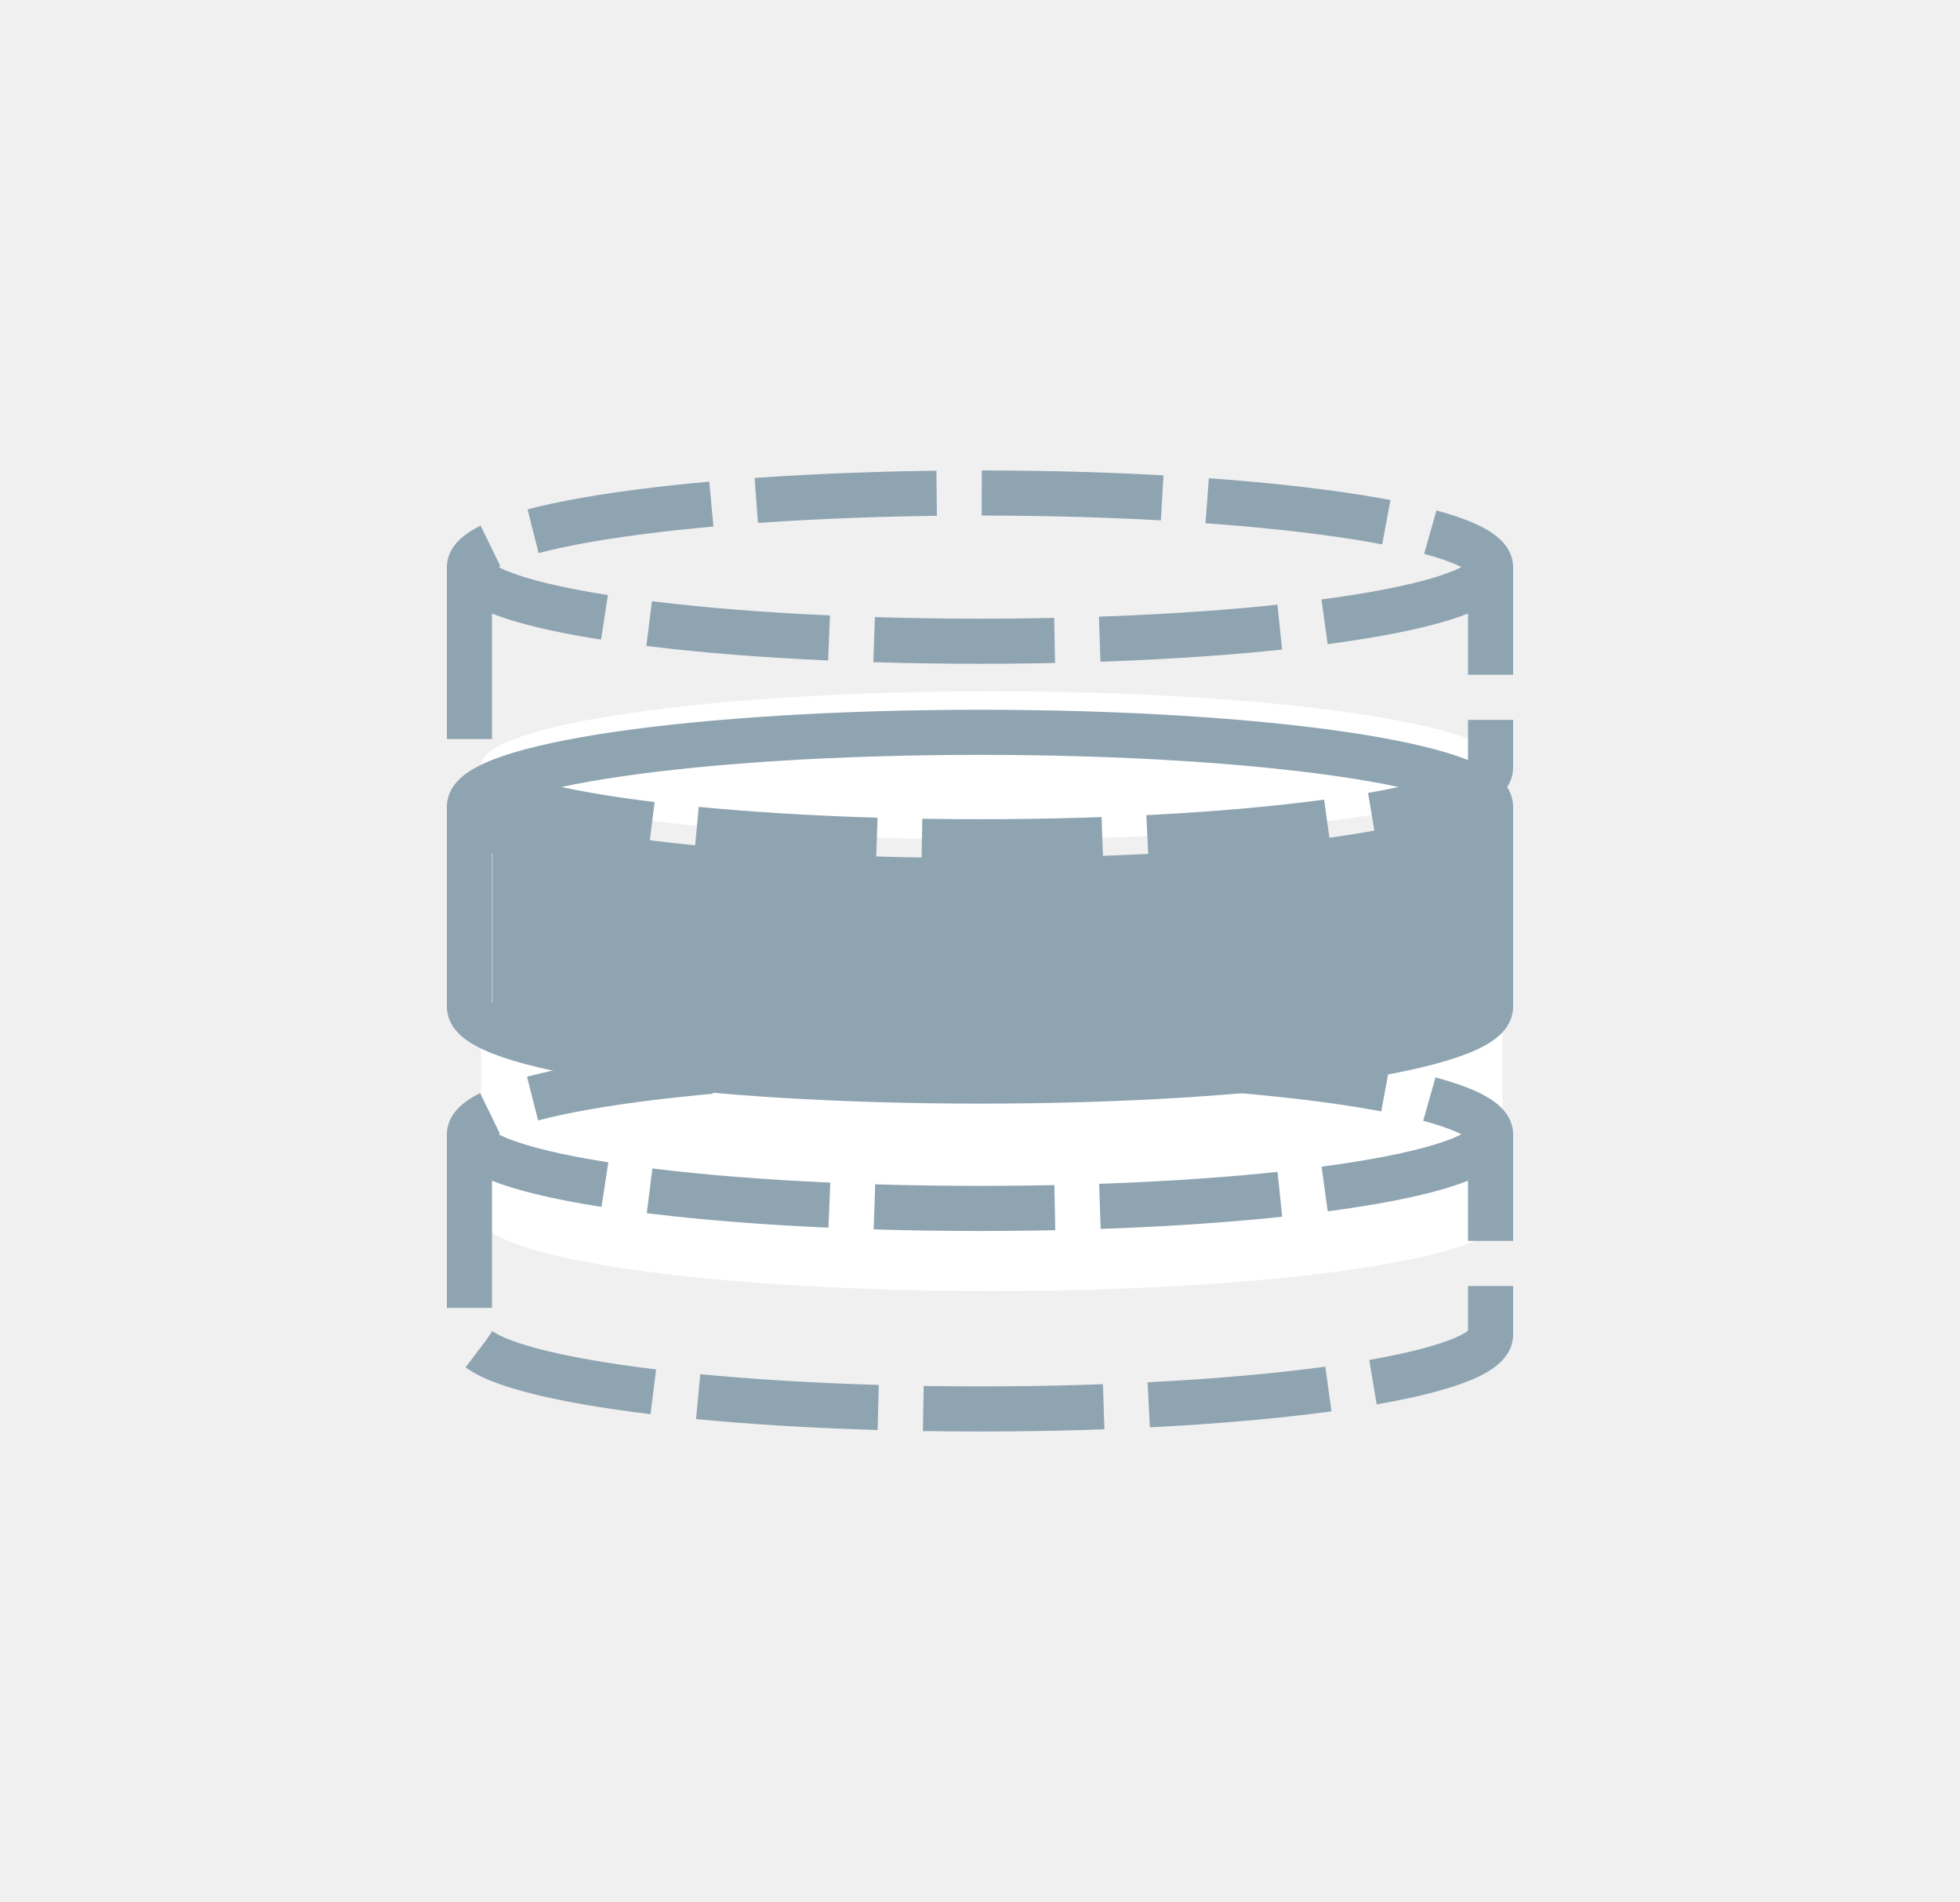
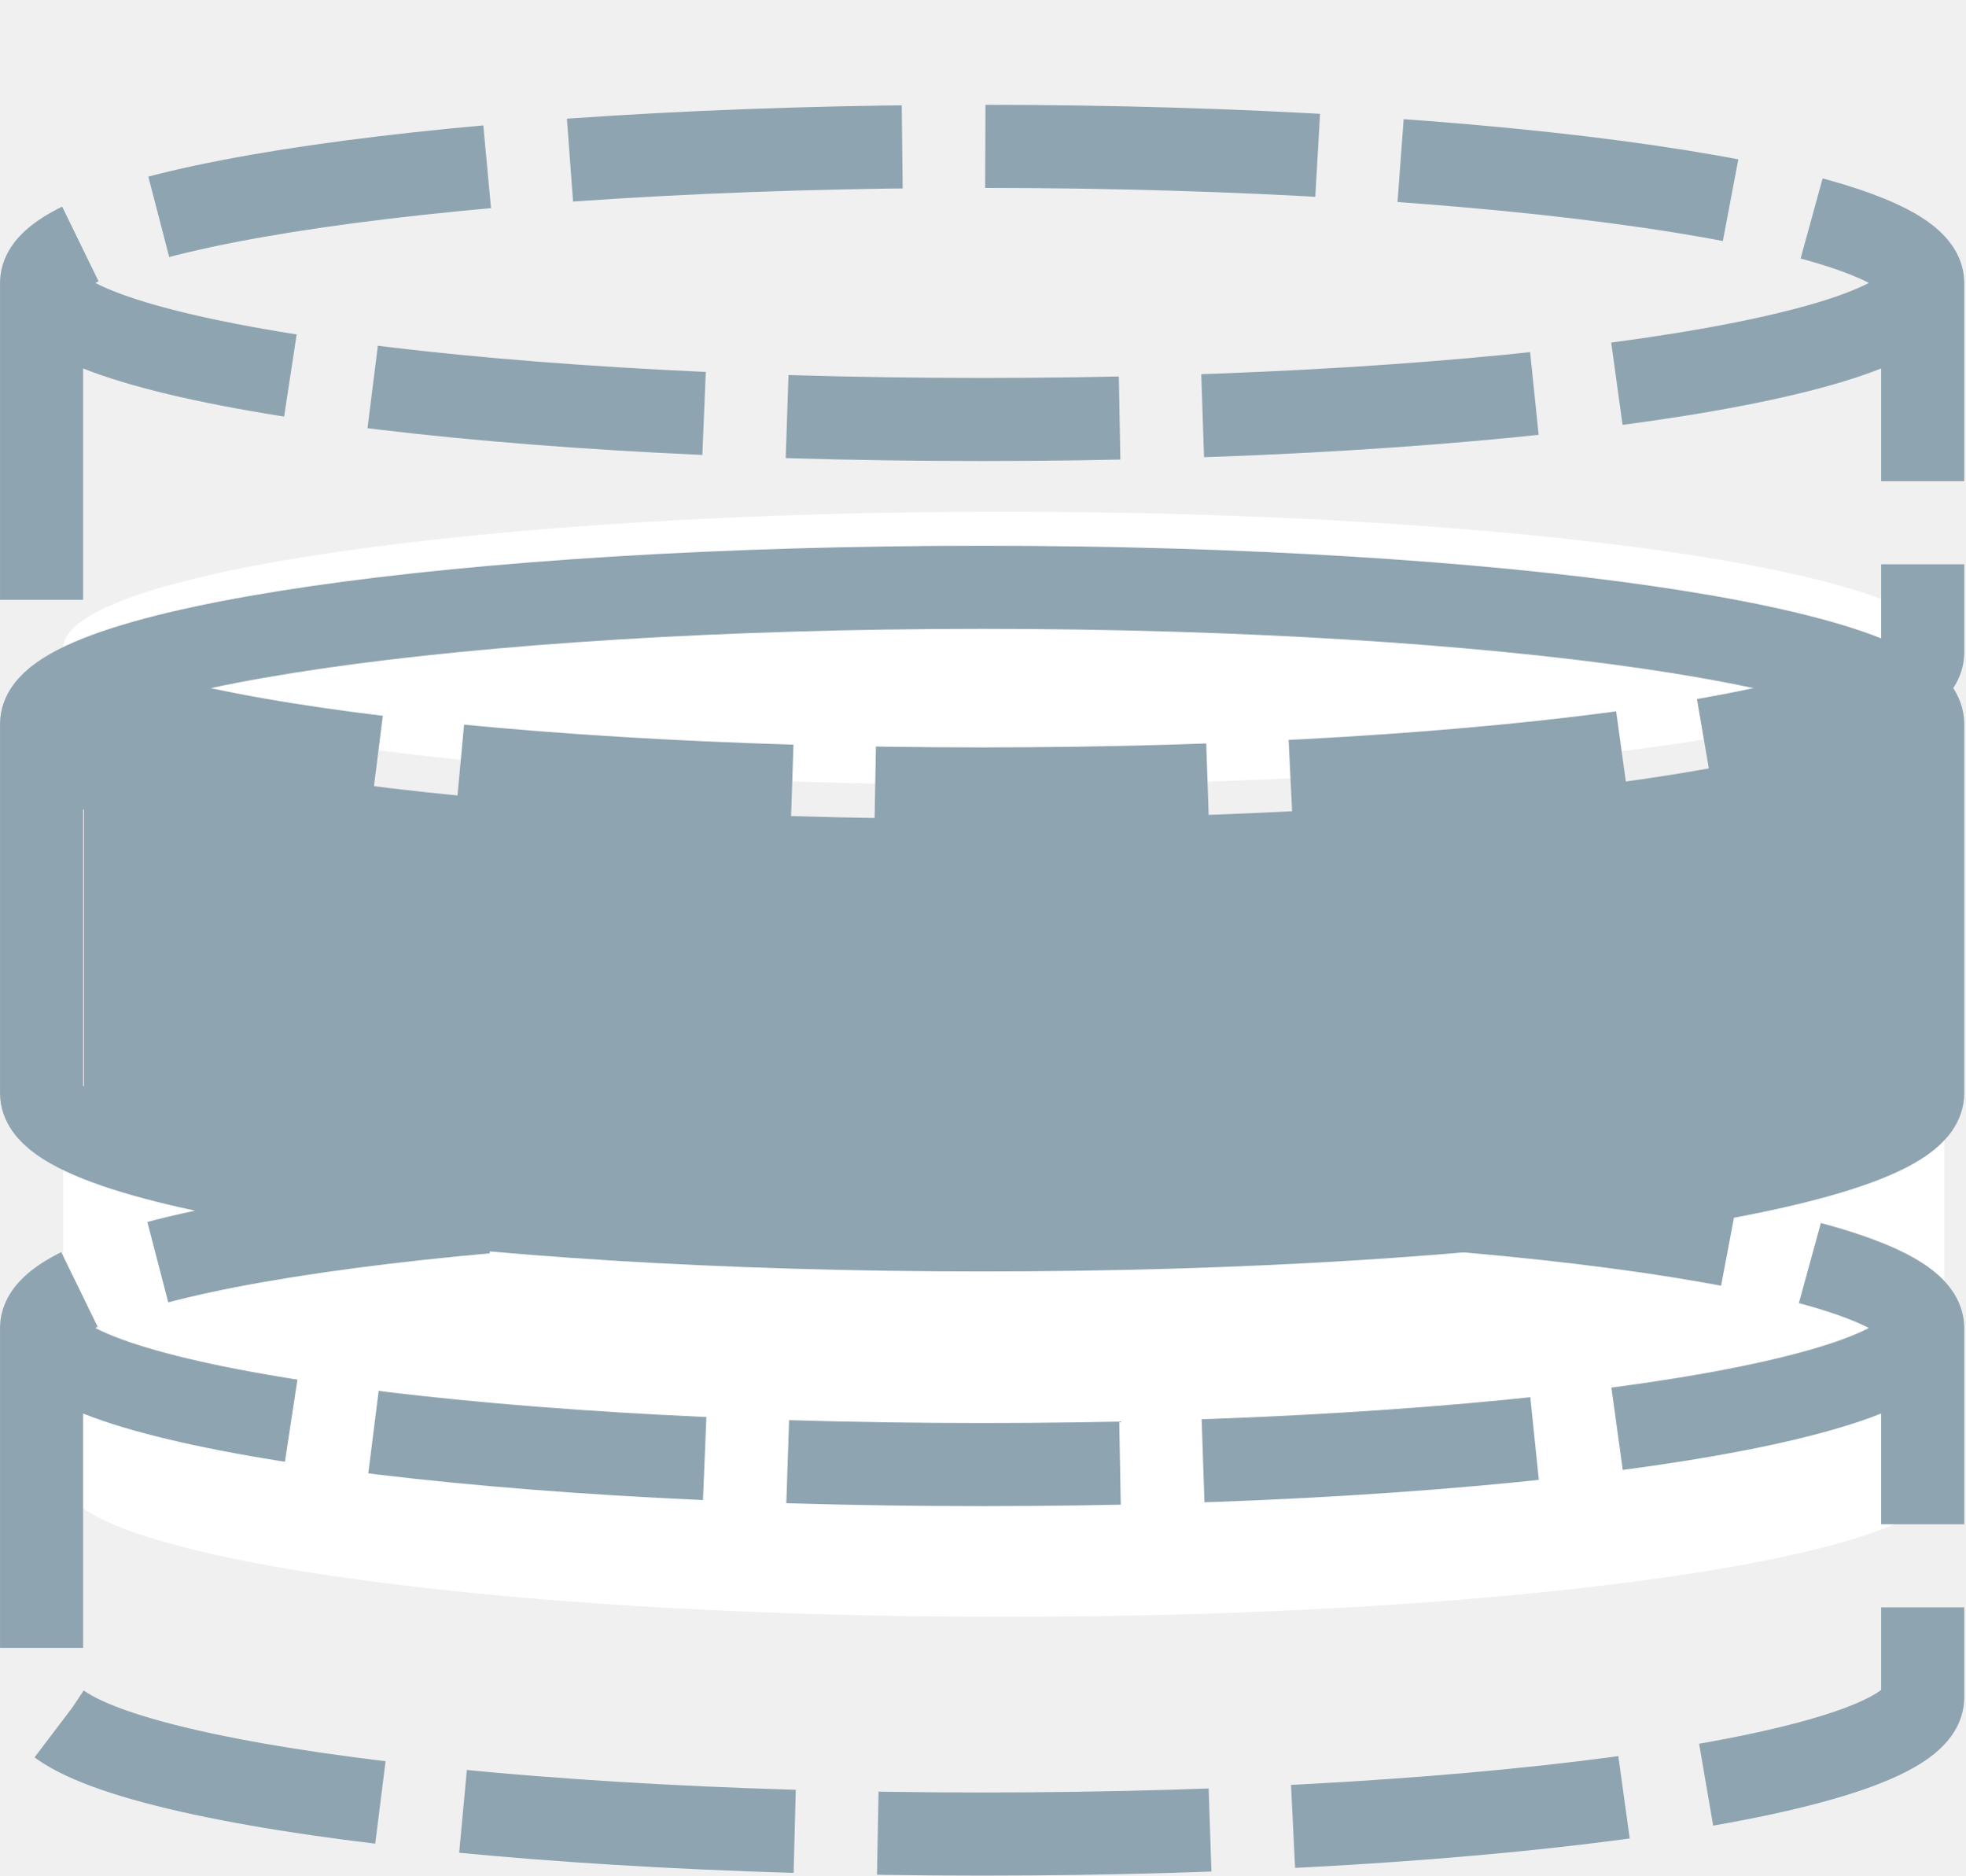
- <svg xmlns="http://www.w3.org/2000/svg" width="18.035mm" height="17.5mm" viewBox="0 0 18.035 17.5" version="1.1" id="svg13826">
+ <svg xmlns="http://www.w3.org/2000/svg" width="9.816mm" height="9.367mm" viewBox="0 0 9.816 9.367" version="1.1" id="svg13826">
  <defs id="defs13820" />
-   <g id="layer1" transform="translate(-0.9926264,-1.174181)">
-     <path style="fill:white;fill-opacity:1;fill-rule:evenodd;stroke:none;stroke-width:0.208;stroke-linecap:square;stroke-miterlimit:10" d="m 5.42,10.527 0,0 c 0,0.377 2.103,0.682 4.698,0.682 2.595,0 4.698,-0.305 4.698,-0.682 l 0,1.845 c 0,0.377 -2.103,0.682 -4.698,0.682 -2.595,0 -4.698,-0.305 -4.698,-0.682 z" id="path6473" />
-     <path style="fill:none;fill-opacity:1;fill-rule:evenodd;stroke:none;stroke-width:0.208;stroke-linecap:square;stroke-miterlimit:10" d="m 5.42,10.527 0,0 c 0,-0.377 2.103,-0.682 4.698,-0.682 2.595,0 4.698,0.305 4.698,0.682 l 0,0 c 0,0.377 -2.103,0.682 -4.698,0.682 -2.595,0 -4.698,-0.305 -4.698,-0.682 z" id="path6475" />
-     <path style="fill:#8FA4B1;fill-opacity:1;fill-rule:evenodd;stroke:#eeeeee;stroke-width:0.208;stroke-linecap:square;stroke-miterlimit:10;stroke-opacity:1" d="m 5.42,8.609 0,0 c 0,0.377 2.103,0.682 4.698,0.682 2.595,0 4.698,-0.305 4.698,-0.682 l 0,1.845 c 0,0.377 -2.103,0.682 -4.698,0.682 -2.595,0 -4.698,-0.305 -4.698,-0.682 z" id="path6479" />
-     <path style="fill:white;fill-opacity:1;fill-rule:evenodd;stroke:none;stroke-width:0.208;stroke-linecap:square;stroke-miterlimit:10" d="m 5.42,8.217 0,0 c 0,-0.377 2.103,-0.682 4.698,-0.682 2.595,0 4.698,0.305 4.698,0.682 l 0,0 c 0,0.377 -2.103,0.682 -4.698,0.682 -2.595,0 -4.698,-0.305 -4.698,-0.682 z" id="path6481" />
-     <path id="path6487" d="m 5.42,5.662 0,0 c 0,-0.377 2.103,-0.682 4.698,-0.682 2.595,0 4.698,0.305 4.698,0.682 l 0,0 c 0,0.377 -2.103,0.682 -4.698,0.682 -2.595,0 -4.698,-0.305 -4.698,-0.682 z" style="fill:none;fill-opacity:1;fill-rule:evenodd;stroke:none;stroke-width:0.208;stroke-linecap:square;stroke-miterlimit:10" />
+   <g id="layer1" transform="translate(-5.104489,-4.979628)">
+     <path style="fill:#ffffff;fill-opacity:1;fill-rule:evenodd;stroke:none;stroke-width:0.208;stroke-linecap:square;stroke-miterlimit:10" d="m 5.42,10.527 v 0 c 0,0.377 2.103,0.682 4.698,0.682 2.595,0 4.698,-0.305 4.698,-0.682 v 1.845 c 0,0.377 -2.103,0.682 -4.698,0.682 -2.595,0 -4.698,-0.305 -4.698,-0.682 z" id="path6473" />
+     <path style="fill:none;fill-opacity:1;fill-rule:evenodd;stroke:none;stroke-width:0.208;stroke-linecap:square;stroke-miterlimit:10" d="m 5.42,10.527 v 0 c 0,-0.377 2.103,-0.682 4.698,-0.682 2.595,0 4.698,0.305 4.698,0.682 v 0 c 0,0.377 -2.103,0.682 -4.698,0.682 -2.595,0 -4.698,-0.305 -4.698,-0.682 z" id="path6475" />
+     <path style="fill:#8fa4b1;fill-opacity:1;fill-rule:evenodd;stroke:#eeeeee;stroke-width:0.208;stroke-linecap:square;stroke-miterlimit:10;stroke-opacity:1" d="m 5.42,8.609 v 0 c 0,0.377 2.103,0.682 4.698,0.682 2.595,0 4.698,-0.305 4.698,-0.682 v 1.845 c 0,0.377 -2.103,0.682 -4.698,0.682 -2.595,0 -4.698,-0.305 -4.698,-0.682 z" id="path6479" />
+     <path style="fill:#ffffff;fill-opacity:1;fill-rule:evenodd;stroke:none;stroke-width:0.208;stroke-linecap:square;stroke-miterlimit:10" d="m 5.42,8.217 v 0 c 0,-0.377 2.103,-0.682 4.698,-0.682 2.595,0 4.698,0.305 4.698,0.682 v 0 c 0,0.377 -2.103,0.682 -4.698,0.682 -2.595,0 -4.698,-0.305 -4.698,-0.682 z" id="path6481" />
+     <path id="path6487" d="m 5.42,5.662 v 0 c 0,-0.377 2.103,-0.682 4.698,-0.682 2.595,0 4.698,0.305 4.698,0.682 v 0 c 0,0.377 -2.103,0.682 -4.698,0.682 -2.595,0 -4.698,-0.305 -4.698,-0.682 z" style="fill:none;fill-opacity:1;fill-rule:evenodd;stroke:none;stroke-width:0.208;stroke-linecap:square;stroke-miterlimit:10" />
    <g id="g3347" transform="translate(-0.1078706,0.7305043)">
-       <path style="fill:none;fill-opacity:1;fill-rule:evenodd;stroke:none;stroke-width:0.208;stroke-linecap:square;stroke-miterlimit:10" d="m 5.42,5.662 0,0 c 0,0.377 2.103,0.682 4.698,0.682 2.595,0 4.698,-0.305 4.698,-0.682 l 0,1.845 c 0,0.377 -2.103,0.682 -4.698,0.682 -2.595,0 -4.698,-0.305 -4.698,-0.682 z" id="path6485" />
+       <path style="fill:none;fill-opacity:1;fill-rule:evenodd;stroke:none;stroke-width:0.208;stroke-linecap:square;stroke-miterlimit:10" d="m 5.42,5.662 v 0 c 0,0.377 2.103,0.682 4.698,0.682 2.595,0 4.698,-0.305 4.698,-0.682 v 1.845 c 0,0.377 -2.103,0.682 -4.698,0.682 -2.595,0 -4.698,-0.305 -4.698,-0.682 z" id="path6485" />
      <g id="g3348">
-         <path style="fill:none;fill-rule:evenodd;stroke:#8FA4B1;stroke-width:0.415;stroke-linecap:butt;stroke-linejoin:round;stroke-miterlimit:10;stroke-dasharray:1.66, 0.415;stroke-dashoffset:0;stroke-opacity:1" d="m 14.816,10.881 0,0 c 0,0.377 -2.103,0.682 -4.698,0.682 -2.595,0 -4.698,-0.305 -4.698,-0.682 l 0,0 c 0,-0.377 2.103,-0.682 4.698,-0.682 2.595,0 4.698,0.305 4.698,0.682 l 0,1.845 c 0,0.377 -2.103,0.682 -4.698,0.682 -2.595,0 -4.698,-0.305 -4.698,-0.682 l 0,-1.845" id="path6477" />
-         <path style="fill:none;fill-rule:evenodd;stroke:#8FA4B1;stroke-width:0.415;stroke-linecap:butt;stroke-linejoin:round;stroke-miterlimit:10;stroke-dasharray:none;stroke-opacity:1" d="m 14.816,7.864 0,0 c 0,0.377 -2.103,0.682 -4.698,0.682 -2.595,0 -4.698,-0.305 -4.698,-0.682 l 0,0 c 0,-0.377 2.103,-0.682 4.698,-0.682 2.595,0 4.698,0.305 4.698,0.682 l 0,1.845 c 0,0.377 -2.103,0.682 -4.698,0.682 -2.595,0 -4.698,-0.305 -4.698,-0.682 l 0,-1.845" id="path6483" />
-         <path id="path6489" d="m 14.816,5.662 0,0 c 0,0.377 -2.103,0.682 -4.698,0.682 -2.595,0 -4.698,-0.305 -4.698,-0.682 l 0,0 c 0,-0.377 2.103,-0.682 4.698,-0.682 2.595,0 4.698,0.305 4.698,0.682 l 0,1.845 c 0,0.377 -2.103,0.682 -4.698,0.682 -2.595,0 -4.698,-0.305 -4.698,-0.682 l 0,-1.845" style="fill:none;fill-rule:evenodd;stroke:#8FA4B1;stroke-width:0.415;stroke-linecap:butt;stroke-linejoin:round;stroke-miterlimit:10;stroke-dasharray:1.661, 0.415;stroke-dashoffset:0;stroke-opacity:1" />
+         <path style="fill:none;fill-rule:evenodd;stroke:#8fa4b1;stroke-width:0.415;stroke-linecap:butt;stroke-linejoin:round;stroke-miterlimit:10;stroke-dasharray:1.66, 0.415;stroke-dashoffset:0;stroke-opacity:1" d="m 14.816,10.881 v 0 c 0,0.377 -2.103,0.682 -4.698,0.682 -2.595,0 -4.698,-0.305 -4.698,-0.682 v 0 c 0,-0.377 2.103,-0.682 4.698,-0.682 2.595,0 4.698,0.305 4.698,0.682 v 1.845 c 0,0.377 -2.103,0.682 -4.698,0.682 -2.595,0 -4.698,-0.305 -4.698,-0.682 v -1.845" id="path6477" />
+         <path style="fill:none;fill-rule:evenodd;stroke:#8fa4b1;stroke-width:0.415;stroke-linecap:butt;stroke-linejoin:round;stroke-miterlimit:10;stroke-dasharray:none;stroke-opacity:1" d="m 14.816,7.864 v 0 c 0,0.377 -2.103,0.682 -4.698,0.682 -2.595,0 -4.698,-0.305 -4.698,-0.682 v 0 c 0,-0.377 2.103,-0.682 4.698,-0.682 2.595,0 4.698,0.305 4.698,0.682 V 9.709 c 0,0.377 -2.103,0.682 -4.698,0.682 -2.595,0 -4.698,-0.305 -4.698,-0.682 V 7.864" id="path6483" />
+         <path id="path6489" d="m 14.816,5.662 v 0 c 0,0.377 -2.103,0.682 -4.698,0.682 -2.595,0 -4.698,-0.305 -4.698,-0.682 v 0 c 0,-0.377 2.103,-0.682 4.698,-0.682 2.595,0 4.698,0.305 4.698,0.682 v 1.845 c 0,0.377 -2.103,0.682 -4.698,0.682 -2.595,0 -4.698,-0.305 -4.698,-0.682 v -1.845" style="fill:none;fill-rule:evenodd;stroke:#8fa4b1;stroke-width:0.415;stroke-linecap:butt;stroke-linejoin:round;stroke-miterlimit:10;stroke-dasharray:1.661, 0.415;stroke-dashoffset:0;stroke-opacity:1" />
      </g>
    </g>
  </g>
</svg>
